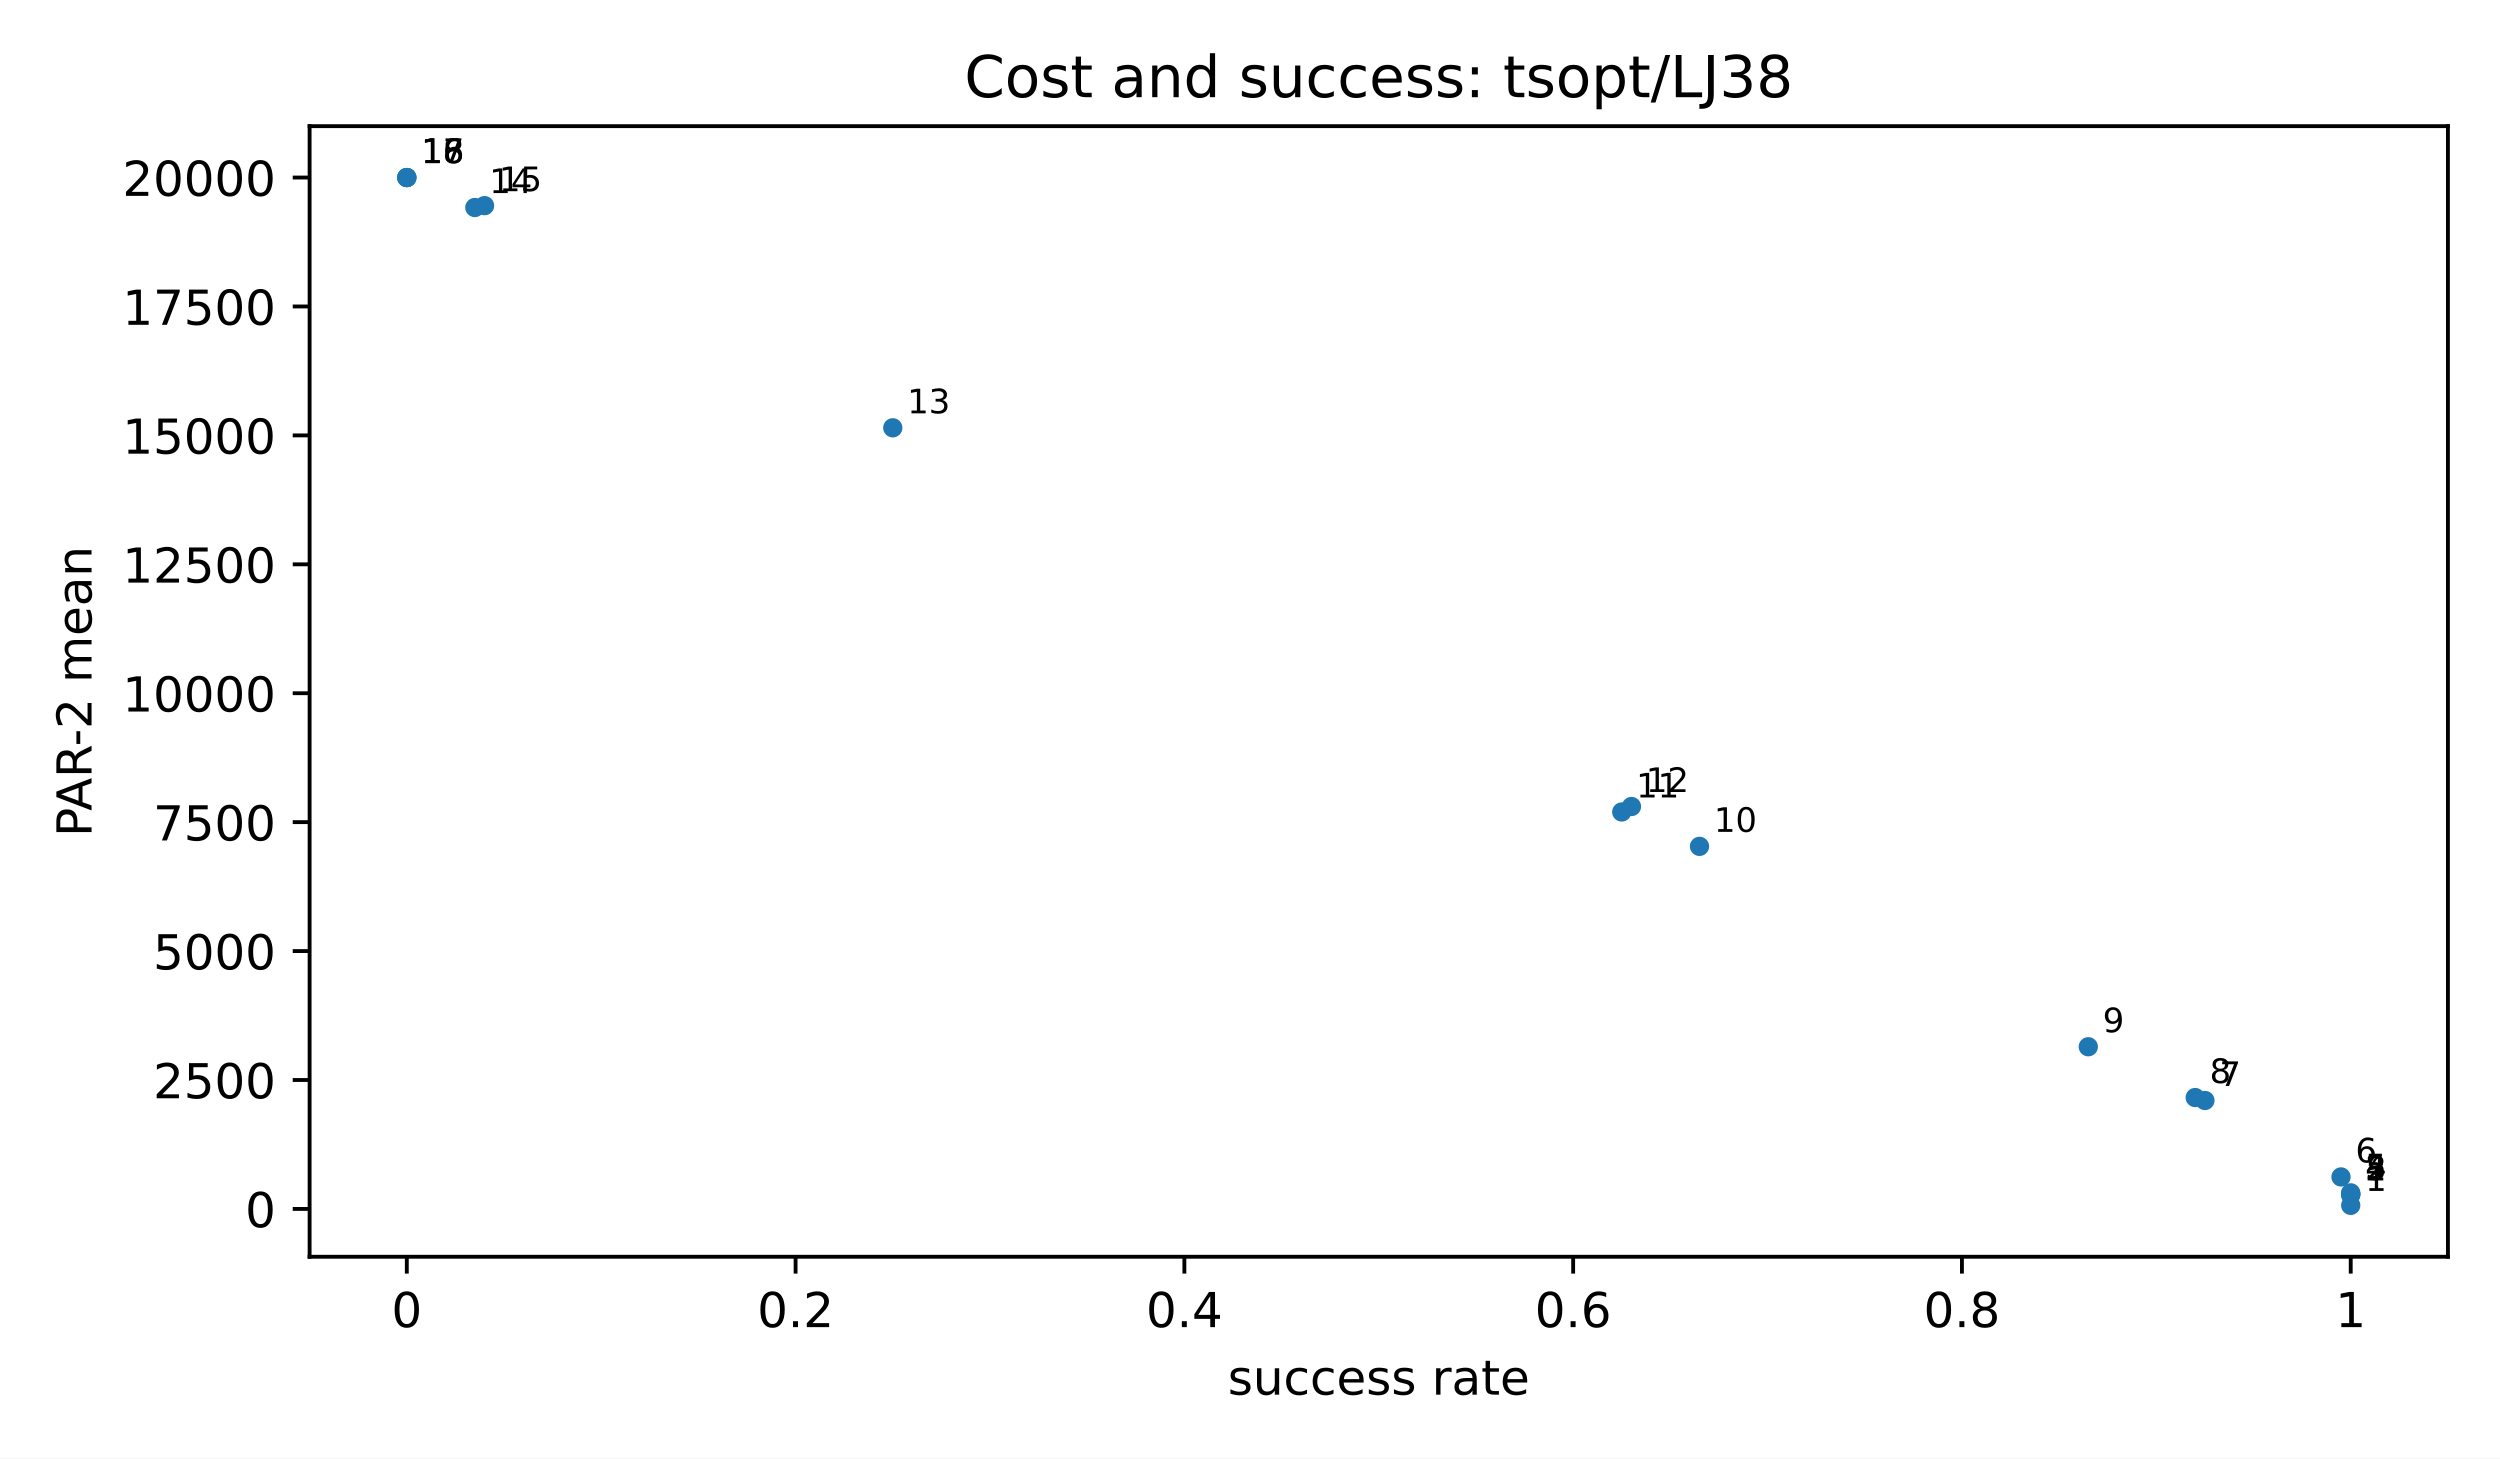
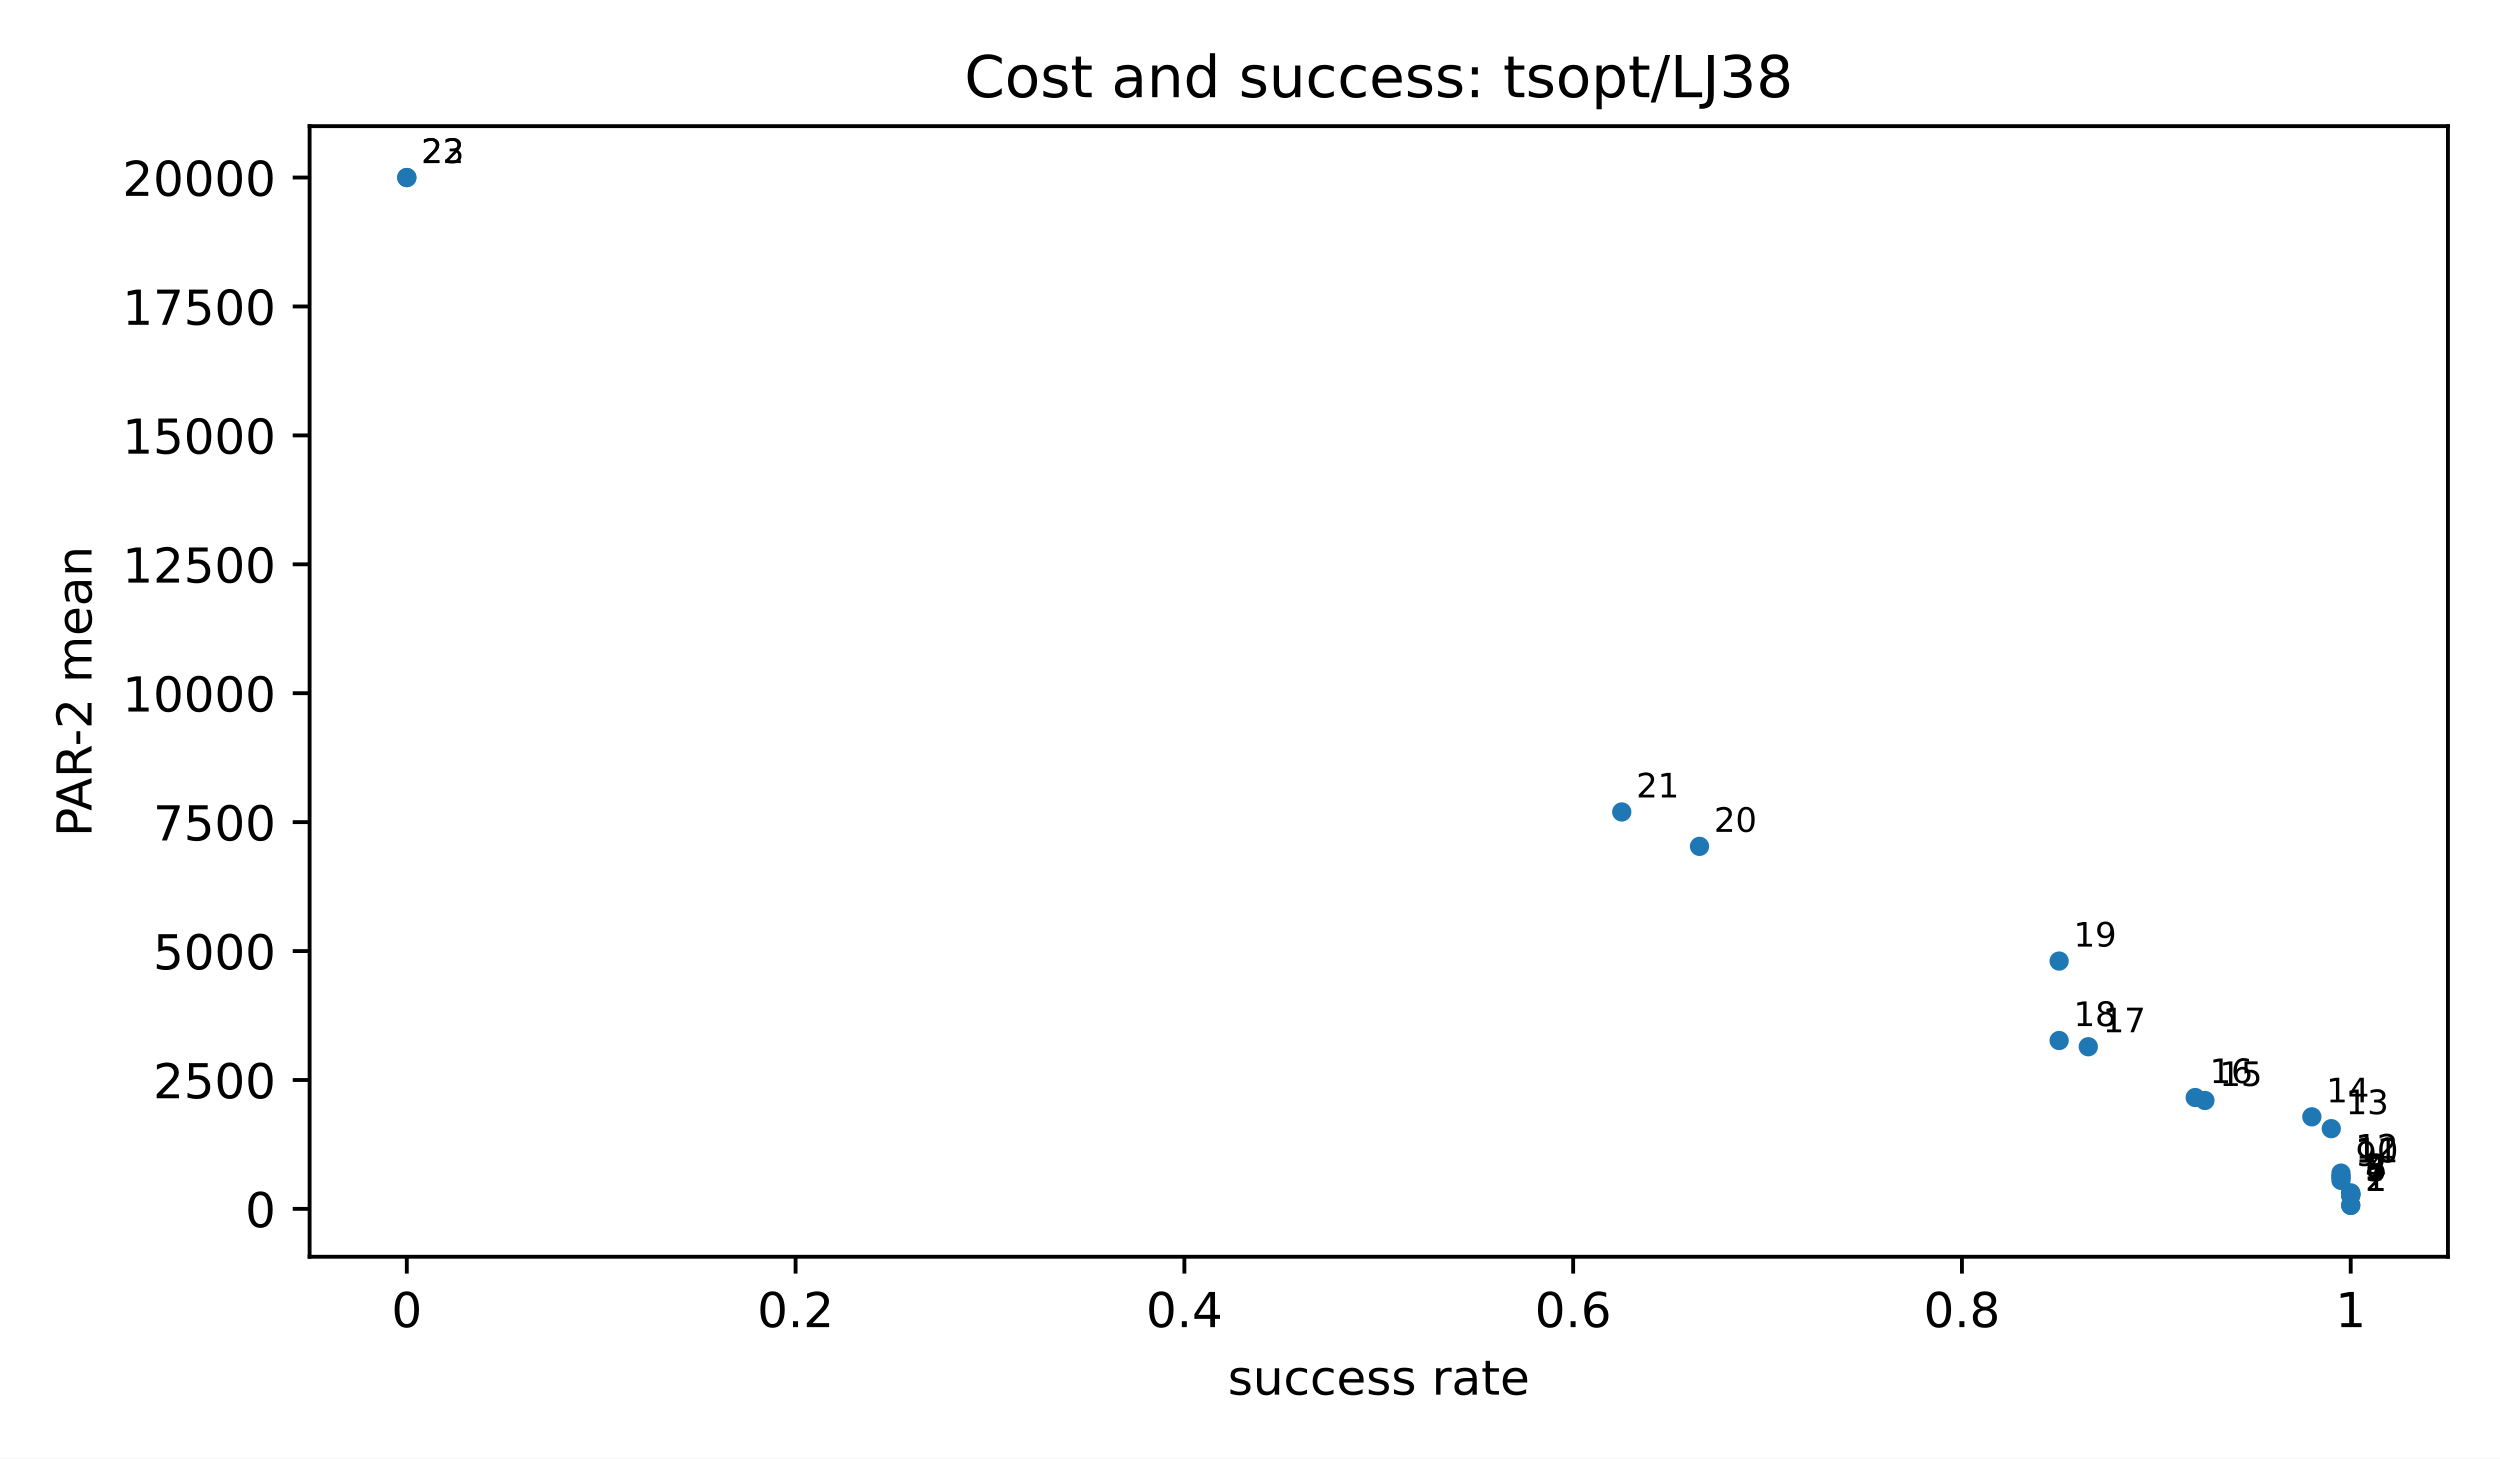
<svg xmlns="http://www.w3.org/2000/svg" xmlns:xlink="http://www.w3.org/1999/xlink" width="518.4pt" height="302.4pt" viewBox="0 0 518.4 302.4" version="1.1">
  <defs>
    <style type="text/css">*{stroke-linejoin: round; stroke-linecap: butt}</style>
  </defs>
  <g id="figure_1">
    <g id="patch_1">
      <path d="M 0 302.4  L 518.4 302.4  L 518.4 0  L 0 0  z " style="fill: #ffffff" />
    </g>
    <g id="axes_1">
      <g id="patch_2">
        <path d="M 64.2 260.6  L 507.6 260.6  L 507.6 26.16  L 64.2 26.16  z " style="fill: #ffffff" />
      </g>
      <g id="PathCollection_1">
        <defs>
          <path id="m2d8934182f" d="M 0 2  C 0.53 2 1.039 1.789 1.414 1.414  C 1.789 1.039 2 0.53 2 0  C 2 -0.53 1.789 -1.039 1.414 -1.414  C 1.039 -1.789 0.53 -2 0 -2  C -0.53 -2 -1.039 -1.789 -1.414 -1.414  C -1.789 -1.039 -2 -0.53 -2 0  C -2 0.53 -1.789 1.039 -1.414 1.414  C -1.039 1.789 -0.53 2 0 2  z " />
        </defs>
        <g clip-path="url(#p3300185fd4)">
          <use xlink:href="#m2d8934182f" x="487.445" y="249.944" style="fill: #1f77b4" />
-           <use xlink:href="#m2d8934182f" x="487.445" y="247.782" style="fill: #1f77b4" />
-           <use xlink:href="#m2d8934182f" x="487.445" y="247.681" style="fill: #1f77b4" />
-           <use xlink:href="#m2d8934182f" x="487.445" y="247.548" style="fill: #1f77b4" />
-           <use xlink:href="#m2d8934182f" x="487.445" y="247.351" style="fill: #1f77b4" />
-           <use xlink:href="#m2d8934182f" x="485.43" y="244.05" style="fill: #1f77b4" />
-           <use xlink:href="#m2d8934182f" x="457.214" y="228.194" style="fill: #1f77b4" />
-           <use xlink:href="#m2d8934182f" x="455.198" y="227.587" style="fill: #1f77b4" />
-           <use xlink:href="#m2d8934182f" x="433.028" y="217.054" style="fill: #1f77b4" />
-           <use xlink:href="#m2d8934182f" x="352.41" y="175.502" style="fill: #1f77b4" />
-           <use xlink:href="#m2d8934182f" x="336.286" y="168.369" style="fill: #1f77b4" />
-           <use xlink:href="#m2d8934182f" x="338.302" y="167.238" style="fill: #1f77b4" />
-           <use xlink:href="#m2d8934182f" x="185.127" y="88.71" style="fill: #1f77b4" />
-           <use xlink:href="#m2d8934182f" x="98.463" y="43.031" style="fill: #1f77b4" />
-           <use xlink:href="#m2d8934182f" x="100.478" y="42.644" style="fill: #1f77b4" />
-           <use xlink:href="#m2d8934182f" x="84.355" y="36.816" style="fill: #1f77b4" />
+           <use xlink:href="#m2d8934182f" x="487.445" y="249.941" style="fill: #1f77b4" />
+           <use xlink:href="#m2d8934182f" x="487.445" y="247.933" style="fill: #1f77b4" />
+           <use xlink:href="#m2d8934182f" x="487.445" y="247.78" style="fill: #1f77b4" />
+           <use xlink:href="#m2d8934182f" x="487.445" y="247.678" style="fill: #1f77b4" />
+           <use xlink:href="#m2d8934182f" x="487.445" y="247.545" style="fill: #1f77b4" />
+           <use xlink:href="#m2d8934182f" x="487.445" y="247.524" style="fill: #1f77b4" />
+           <use xlink:href="#m2d8934182f" x="487.445" y="247.348" style="fill: #1f77b4" />
+           <use xlink:href="#m2d8934182f" x="485.43" y="244.765" style="fill: #1f77b4" />
+           <use xlink:href="#m2d8934182f" x="485.43" y="244.047" style="fill: #1f77b4" />
+           <use xlink:href="#m2d8934182f" x="485.43" y="244.009" style="fill: #1f77b4" />
+           <use xlink:href="#m2d8934182f" x="485.43" y="243.254" style="fill: #1f77b4" />
+           <use xlink:href="#m2d8934182f" x="483.415" y="234.04" style="fill: #1f77b4" />
+           <use xlink:href="#m2d8934182f" x="479.384" y="231.584" style="fill: #1f77b4" />
+           <use xlink:href="#m2d8934182f" x="457.214" y="228.192" style="fill: #1f77b4" />
+           <use xlink:href="#m2d8934182f" x="455.198" y="227.584" style="fill: #1f77b4" />
+           <use xlink:href="#m2d8934182f" x="433.028" y="217.051" style="fill: #1f77b4" />
+           <use xlink:href="#m2d8934182f" x="426.982" y="215.762" style="fill: #1f77b4" />
+           <use xlink:href="#m2d8934182f" x="426.982" y="199.287" style="fill: #1f77b4" />
+           <use xlink:href="#m2d8934182f" x="352.41" y="175.5" style="fill: #1f77b4" />
+           <use xlink:href="#m2d8934182f" x="336.286" y="168.367" style="fill: #1f77b4" />
          <use xlink:href="#m2d8934182f" x="84.355" y="36.816" style="fill: #1f77b4" />
          <use xlink:href="#m2d8934182f" x="84.355" y="36.816" style="fill: #1f77b4" />
        </g>
      </g>
      <g id="matplotlib.axis_1">
        <g id="xtick_1">
          <g id="line2d_1">
            <defs>
              <path id="m8ea4d47d77" d="M 0 0  L 0 3.5  " style="stroke: #000000; stroke-width: 0.8" />
            </defs>
            <g>
              <use xlink:href="#m8ea4d47d77" x="84.355" y="260.6" style="stroke: #000000; stroke-width: 0.8" />
            </g>
          </g>
          <g id="text_1">
            <text style="font-size: 10px; font-family: 'DejaVu Sans', 'Bitstream Vera Sans', 'Computer Modern Sans Serif', 'Lucida Grande', 'Verdana', 'Geneva', 'Lucid', 'Arial', 'Helvetica', 'Avant Garde', sans-serif; text-anchor: middle" x="84.355" y="275.198" transform="rotate(-0 84.35455 275.1977)">0</text>
          </g>
        </g>
        <g id="xtick_2">
          <g id="line2d_2">
            <g>
              <use xlink:href="#m8ea4d47d77" x="164.973" y="260.6" style="stroke: #000000; stroke-width: 0.8" />
            </g>
          </g>
          <g id="text_2">
            <text style="font-size: 10px; font-family: 'DejaVu Sans', 'Bitstream Vera Sans', 'Computer Modern Sans Serif', 'Lucida Grande', 'Verdana', 'Geneva', 'Lucid', 'Arial', 'Helvetica', 'Avant Garde', sans-serif; text-anchor: middle" x="164.973" y="275.198" transform="rotate(-0 164.9727 275.1977)">0.2</text>
          </g>
        </g>
        <g id="xtick_3">
          <g id="line2d_3">
            <g>
              <use xlink:href="#m8ea4d47d77" x="245.591" y="260.6" style="stroke: #000000; stroke-width: 0.8" />
            </g>
          </g>
          <g id="text_3">
            <text style="font-size: 10px; font-family: 'DejaVu Sans', 'Bitstream Vera Sans', 'Computer Modern Sans Serif', 'Lucida Grande', 'Verdana', 'Geneva', 'Lucid', 'Arial', 'Helvetica', 'Avant Garde', sans-serif; text-anchor: middle" x="245.591" y="275.198" transform="rotate(-0 245.5909 275.1977)">0.4</text>
          </g>
        </g>
        <g id="xtick_4">
          <g id="line2d_4">
            <g>
              <use xlink:href="#m8ea4d47d77" x="326.209" y="260.6" style="stroke: #000000; stroke-width: 0.8" />
            </g>
          </g>
          <g id="text_4">
            <text style="font-size: 10px; font-family: 'DejaVu Sans', 'Bitstream Vera Sans', 'Computer Modern Sans Serif', 'Lucida Grande', 'Verdana', 'Geneva', 'Lucid', 'Arial', 'Helvetica', 'Avant Garde', sans-serif; text-anchor: middle" x="326.209" y="275.198" transform="rotate(-0 326.2091 275.1977)">0.6</text>
          </g>
        </g>
        <g id="xtick_5">
          <g id="line2d_5">
            <g>
              <use xlink:href="#m8ea4d47d77" x="406.827" y="260.6" style="stroke: #000000; stroke-width: 0.8" />
            </g>
          </g>
          <g id="text_5">
            <text style="font-size: 10px; font-family: 'DejaVu Sans', 'Bitstream Vera Sans', 'Computer Modern Sans Serif', 'Lucida Grande', 'Verdana', 'Geneva', 'Lucid', 'Arial', 'Helvetica', 'Avant Garde', sans-serif; text-anchor: middle" x="406.827" y="275.198" transform="rotate(-0 406.8273 275.1977)">0.8</text>
          </g>
        </g>
        <g id="xtick_6">
          <g id="line2d_6">
            <g>
              <use xlink:href="#m8ea4d47d77" x="487.445" y="260.6" style="stroke: #000000; stroke-width: 0.8" />
            </g>
          </g>
          <g id="text_6">
            <text style="font-size: 10px; font-family: 'DejaVu Sans', 'Bitstream Vera Sans', 'Computer Modern Sans Serif', 'Lucida Grande', 'Verdana', 'Geneva', 'Lucid', 'Arial', 'Helvetica', 'Avant Garde', sans-serif; text-anchor: middle" x="487.445" y="275.198" transform="rotate(-0 487.4455 275.1977)">1</text>
          </g>
        </g>
        <g id="text_7">
          <text style="font-size: 10px; font-family: 'DejaVu Sans', 'Bitstream Vera Sans', 'Computer Modern Sans Serif', 'Lucida Grande', 'Verdana', 'Geneva', 'Lucid', 'Arial', 'Helvetica', 'Avant Garde', sans-serif; text-anchor: middle" x="285.9" y="289.198" transform="rotate(-0 285.9 289.1977)">success rate</text>
        </g>
      </g>
      <g id="matplotlib.axis_2">
        <g id="ytick_1">
          <g id="line2d_7">
            <defs>
              <path id="md659df78fa" d="M 0 0  L -3.5 0  " style="stroke: #000000; stroke-width: 0.8" />
            </defs>
            <g>
-               <use xlink:href="#md659df78fa" x="64.2" y="250.679" style="stroke: #000000; stroke-width: 0.8" />
+               <use xlink:href="#md659df78fa" x="64.2" y="250.676" style="stroke: #000000; stroke-width: 0.8" />
            </g>
          </g>
          <g id="text_8">
-             <text style="font-size: 10px; font-family: 'DejaVu Sans', 'Bitstream Vera Sans', 'Computer Modern Sans Serif', 'Lucida Grande', 'Verdana', 'Geneva', 'Lucid', 'Arial', 'Helvetica', 'Avant Garde', sans-serif; text-anchor: end" x="57.2" y="254.478" transform="rotate(-0 57.2 254.4775)">0</text>
+             <text style="font-size: 10px; font-family: 'DejaVu Sans', 'Bitstream Vera Sans', 'Computer Modern Sans Serif', 'Lucida Grande', 'Verdana', 'Geneva', 'Lucid', 'Arial', 'Helvetica', 'Avant Garde', sans-serif; text-anchor: end" x="57.2" y="254.475" transform="rotate(-0 57.2 254.4746)">0</text>
          </g>
        </g>
        <g id="ytick_2">
          <g id="line2d_8">
            <g>
-               <use xlink:href="#md659df78fa" x="64.2" y="223.946" style="stroke: #000000; stroke-width: 0.8" />
+               <use xlink:href="#md659df78fa" x="64.2" y="223.943" style="stroke: #000000; stroke-width: 0.8" />
            </g>
          </g>
          <g id="text_9">
-             <text style="font-size: 10px; font-family: 'DejaVu Sans', 'Bitstream Vera Sans', 'Computer Modern Sans Serif', 'Lucida Grande', 'Verdana', 'Geneva', 'Lucid', 'Arial', 'Helvetica', 'Avant Garde', sans-serif; text-anchor: end" x="57.2" y="227.745" transform="rotate(-0 57.2 227.7447)">2500</text>
+             <text style="font-size: 10px; font-family: 'DejaVu Sans', 'Bitstream Vera Sans', 'Computer Modern Sans Serif', 'Lucida Grande', 'Verdana', 'Geneva', 'Lucid', 'Arial', 'Helvetica', 'Avant Garde', sans-serif; text-anchor: end" x="57.2" y="227.742" transform="rotate(-0 57.2 227.7422)">2500</text>
          </g>
        </g>
        <g id="ytick_3">
          <g id="line2d_9">
            <g>
-               <use xlink:href="#md659df78fa" x="64.2" y="197.213" style="stroke: #000000; stroke-width: 0.8" />
+               <use xlink:href="#md659df78fa" x="64.2" y="197.211" style="stroke: #000000; stroke-width: 0.8" />
            </g>
          </g>
          <g id="text_10">
-             <text style="font-size: 10px; font-family: 'DejaVu Sans', 'Bitstream Vera Sans', 'Computer Modern Sans Serif', 'Lucida Grande', 'Verdana', 'Geneva', 'Lucid', 'Arial', 'Helvetica', 'Avant Garde', sans-serif; text-anchor: end" x="57.2" y="201.012" transform="rotate(-0 57.2 201.0119)">5000</text>
+             <text style="font-size: 10px; font-family: 'DejaVu Sans', 'Bitstream Vera Sans', 'Computer Modern Sans Serif', 'Lucida Grande', 'Verdana', 'Geneva', 'Lucid', 'Arial', 'Helvetica', 'Avant Garde', sans-serif; text-anchor: end" x="57.2" y="201.01" transform="rotate(-0 57.2 201.0098)">5000</text>
          </g>
        </g>
        <g id="ytick_4">
          <g id="line2d_10">
            <g>
-               <use xlink:href="#md659df78fa" x="64.2" y="170.48" style="stroke: #000000; stroke-width: 0.8" />
+               <use xlink:href="#md659df78fa" x="64.2" y="170.479" style="stroke: #000000; stroke-width: 0.8" />
            </g>
          </g>
          <g id="text_11">
-             <text style="font-size: 10px; font-family: 'DejaVu Sans', 'Bitstream Vera Sans', 'Computer Modern Sans Serif', 'Lucida Grande', 'Verdana', 'Geneva', 'Lucid', 'Arial', 'Helvetica', 'Avant Garde', sans-serif; text-anchor: end" x="57.2" y="174.279" transform="rotate(-0 57.2 174.2791)">7500</text>
+             <text style="font-size: 10px; font-family: 'DejaVu Sans', 'Bitstream Vera Sans', 'Computer Modern Sans Serif', 'Lucida Grande', 'Verdana', 'Geneva', 'Lucid', 'Arial', 'Helvetica', 'Avant Garde', sans-serif; text-anchor: end" x="57.2" y="174.277" transform="rotate(-0 57.2 174.2773)">7500</text>
          </g>
        </g>
        <g id="ytick_5">
          <g id="line2d_11">
            <g>
-               <use xlink:href="#md659df78fa" x="64.2" y="143.748" style="stroke: #000000; stroke-width: 0.8" />
+               <use xlink:href="#md659df78fa" x="64.2" y="143.746" style="stroke: #000000; stroke-width: 0.8" />
            </g>
          </g>
          <g id="text_12">
-             <text style="font-size: 10px; font-family: 'DejaVu Sans', 'Bitstream Vera Sans', 'Computer Modern Sans Serif', 'Lucida Grande', 'Verdana', 'Geneva', 'Lucid', 'Arial', 'Helvetica', 'Avant Garde', sans-serif; text-anchor: end" x="57.2" y="147.546" transform="rotate(-0 57.2 147.5464)">10000</text>
+             <text style="font-size: 10px; font-family: 'DejaVu Sans', 'Bitstream Vera Sans', 'Computer Modern Sans Serif', 'Lucida Grande', 'Verdana', 'Geneva', 'Lucid', 'Arial', 'Helvetica', 'Avant Garde', sans-serif; text-anchor: end" x="57.2" y="147.545" transform="rotate(-0 57.2 147.5449)">10000</text>
          </g>
        </g>
        <g id="ytick_6">
          <g id="line2d_12">
            <g>
-               <use xlink:href="#md659df78fa" x="64.2" y="117.015" style="stroke: #000000; stroke-width: 0.8" />
+               <use xlink:href="#md659df78fa" x="64.2" y="117.014" style="stroke: #000000; stroke-width: 0.8" />
            </g>
          </g>
          <g id="text_13">
-             <text style="font-size: 10px; font-family: 'DejaVu Sans', 'Bitstream Vera Sans', 'Computer Modern Sans Serif', 'Lucida Grande', 'Verdana', 'Geneva', 'Lucid', 'Arial', 'Helvetica', 'Avant Garde', sans-serif; text-anchor: end" x="57.2" y="120.814" transform="rotate(-0 57.2 120.8136)">12500</text>
+             <text style="font-size: 10px; font-family: 'DejaVu Sans', 'Bitstream Vera Sans', 'Computer Modern Sans Serif', 'Lucida Grande', 'Verdana', 'Geneva', 'Lucid', 'Arial', 'Helvetica', 'Avant Garde', sans-serif; text-anchor: end" x="57.2" y="120.812" transform="rotate(-0 57.2 120.8125)">12500</text>
          </g>
        </g>
        <g id="ytick_7">
          <g id="line2d_13">
            <g>
-               <use xlink:href="#md659df78fa" x="64.2" y="90.282" style="stroke: #000000; stroke-width: 0.8" />
+               <use xlink:href="#md659df78fa" x="64.2" y="90.281" style="stroke: #000000; stroke-width: 0.8" />
            </g>
          </g>
          <g id="text_14">
-             <text style="font-size: 10px; font-family: 'DejaVu Sans', 'Bitstream Vera Sans', 'Computer Modern Sans Serif', 'Lucida Grande', 'Verdana', 'Geneva', 'Lucid', 'Arial', 'Helvetica', 'Avant Garde', sans-serif; text-anchor: end" x="57.2" y="94.081" transform="rotate(-0 57.2 94.08077)">15000</text>
+             <text style="font-size: 10px; font-family: 'DejaVu Sans', 'Bitstream Vera Sans', 'Computer Modern Sans Serif', 'Lucida Grande', 'Verdana', 'Geneva', 'Lucid', 'Arial', 'Helvetica', 'Avant Garde', sans-serif; text-anchor: end" x="57.2" y="94.08" transform="rotate(-0 57.2 94.08005)">15000</text>
          </g>
        </g>
        <g id="ytick_8">
          <g id="line2d_14">
            <g>
              <use xlink:href="#md659df78fa" x="64.2" y="63.549" style="stroke: #000000; stroke-width: 0.8" />
            </g>
          </g>
          <g id="text_15">
-             <text style="font-size: 10px; font-family: 'DejaVu Sans', 'Bitstream Vera Sans', 'Computer Modern Sans Serif', 'Lucida Grande', 'Verdana', 'Geneva', 'Lucid', 'Arial', 'Helvetica', 'Avant Garde', sans-serif; text-anchor: end" x="57.2" y="67.348" transform="rotate(-0 57.2 67.34798)">17500</text>
+             <text style="font-size: 10px; font-family: 'DejaVu Sans', 'Bitstream Vera Sans', 'Computer Modern Sans Serif', 'Lucida Grande', 'Verdana', 'Geneva', 'Lucid', 'Arial', 'Helvetica', 'Avant Garde', sans-serif; text-anchor: end" x="57.2" y="67.348" transform="rotate(-0 57.2 67.34762)">17500</text>
          </g>
        </g>
        <g id="ytick_9">
          <g id="line2d_15">
            <g>
              <use xlink:href="#md659df78fa" x="64.2" y="36.816" style="stroke: #000000; stroke-width: 0.8" />
            </g>
          </g>
          <g id="text_16">
            <text style="font-size: 10px; font-family: 'DejaVu Sans', 'Bitstream Vera Sans', 'Computer Modern Sans Serif', 'Lucida Grande', 'Verdana', 'Geneva', 'Lucid', 'Arial', 'Helvetica', 'Avant Garde', sans-serif; text-anchor: end" x="57.2" y="40.615" transform="rotate(-0 57.2 40.61519)">20000</text>
          </g>
        </g>
        <g id="text_17">
          <text style="font-size: 10px; font-family: 'DejaVu Sans', 'Bitstream Vera Sans', 'Computer Modern Sans Serif', 'Lucida Grande', 'Verdana', 'Geneva', 'Lucid', 'Arial', 'Helvetica', 'Avant Garde', sans-serif; text-anchor: middle" x="18.985" y="143.38" transform="rotate(-90 18.98516 143.38)">PAR-2 mean</text>
        </g>
      </g>
      <g id="patch_3">
        <path d="M 64.2 260.6  L 64.2 26.16  " style="fill: none; stroke: #000000; stroke-width: 0.8; stroke-linejoin: miter; stroke-linecap: square" />
      </g>
      <g id="patch_4">
        <path d="M 507.6 260.6  L 507.6 26.16  " style="fill: none; stroke: #000000; stroke-width: 0.8; stroke-linejoin: miter; stroke-linecap: square" />
      </g>
      <g id="patch_5">
        <path d="M 64.2 260.6  L 507.6 260.6  " style="fill: none; stroke: #000000; stroke-width: 0.8; stroke-linejoin: miter; stroke-linecap: square" />
      </g>
      <g id="patch_6">
        <path d="M 64.2 26.16  L 507.6 26.16  " style="fill: none; stroke: #000000; stroke-width: 0.8; stroke-linejoin: miter; stroke-linecap: square" />
      </g>
      <g id="text_18">
        <text style="font-size: 7px; font-family: 'DejaVu Sans', 'Bitstream Vera Sans', 'Computer Modern Sans Serif', 'Lucida Grande', 'Verdana', 'Geneva', 'Lucid', 'Arial', 'Helvetica', 'Avant Garde', sans-serif; text-anchor: start" x="490.445" y="246.944" transform="rotate(-0 490.4455 246.9436)">1</text>
      </g>
      <g id="text_19">
-         <text style="font-size: 7px; font-family: 'DejaVu Sans', 'Bitstream Vera Sans', 'Computer Modern Sans Serif', 'Lucida Grande', 'Verdana', 'Geneva', 'Lucid', 'Arial', 'Helvetica', 'Avant Garde', sans-serif; text-anchor: start" x="490.445" y="244.782" transform="rotate(-0 490.4455 244.7825)">2</text>
+         <text style="font-size: 7px; font-family: 'DejaVu Sans', 'Bitstream Vera Sans', 'Computer Modern Sans Serif', 'Lucida Grande', 'Verdana', 'Geneva', 'Lucid', 'Arial', 'Helvetica', 'Avant Garde', sans-serif; text-anchor: start" x="490.445" y="246.941" transform="rotate(-0 490.4455 246.9407)">2</text>
      </g>
      <g id="text_20">
-         <text style="font-size: 7px; font-family: 'DejaVu Sans', 'Bitstream Vera Sans', 'Computer Modern Sans Serif', 'Lucida Grande', 'Verdana', 'Geneva', 'Lucid', 'Arial', 'Helvetica', 'Avant Garde', sans-serif; text-anchor: start" x="490.445" y="244.681" transform="rotate(-0 490.4455 244.6811)">3</text>
+         <text style="font-size: 7px; font-family: 'DejaVu Sans', 'Bitstream Vera Sans', 'Computer Modern Sans Serif', 'Lucida Grande', 'Verdana', 'Geneva', 'Lucid', 'Arial', 'Helvetica', 'Avant Garde', sans-serif; text-anchor: start" x="490.445" y="244.933" transform="rotate(-0 490.4455 244.933)">3</text>
      </g>
      <g id="text_21">
-         <text style="font-size: 7px; font-family: 'DejaVu Sans', 'Bitstream Vera Sans', 'Computer Modern Sans Serif', 'Lucida Grande', 'Verdana', 'Geneva', 'Lucid', 'Arial', 'Helvetica', 'Avant Garde', sans-serif; text-anchor: start" x="490.445" y="244.548" transform="rotate(-0 490.4455 244.548)">4</text>
+         <text style="font-size: 7px; font-family: 'DejaVu Sans', 'Bitstream Vera Sans', 'Computer Modern Sans Serif', 'Lucida Grande', 'Verdana', 'Geneva', 'Lucid', 'Arial', 'Helvetica', 'Avant Garde', sans-serif; text-anchor: start" x="490.445" y="244.78" transform="rotate(-0 490.4455 244.7796)">4</text>
      </g>
      <g id="text_22">
-         <text style="font-size: 7px; font-family: 'DejaVu Sans', 'Bitstream Vera Sans', 'Computer Modern Sans Serif', 'Lucida Grande', 'Verdana', 'Geneva', 'Lucid', 'Arial', 'Helvetica', 'Avant Garde', sans-serif; text-anchor: start" x="490.445" y="244.351" transform="rotate(-0 490.4455 244.3511)">5</text>
+         <text style="font-size: 7px; font-family: 'DejaVu Sans', 'Bitstream Vera Sans', 'Computer Modern Sans Serif', 'Lucida Grande', 'Verdana', 'Geneva', 'Lucid', 'Arial', 'Helvetica', 'Avant Garde', sans-serif; text-anchor: start" x="490.445" y="244.678" transform="rotate(-0 490.4455 244.6782)">5</text>
      </g>
      <g id="text_23">
-         <text style="font-size: 7px; font-family: 'DejaVu Sans', 'Bitstream Vera Sans', 'Computer Modern Sans Serif', 'Lucida Grande', 'Verdana', 'Geneva', 'Lucid', 'Arial', 'Helvetica', 'Avant Garde', sans-serif; text-anchor: start" x="488.43" y="241.05" transform="rotate(-0 488.43 241.0501)">6</text>
+         <text style="font-size: 7px; font-family: 'DejaVu Sans', 'Bitstream Vera Sans', 'Computer Modern Sans Serif', 'Lucida Grande', 'Verdana', 'Geneva', 'Lucid', 'Arial', 'Helvetica', 'Avant Garde', sans-serif; text-anchor: start" x="490.445" y="244.545" transform="rotate(-0 490.4455 244.5451)">6</text>
      </g>
      <g id="text_24">
-         <text style="font-size: 7px; font-family: 'DejaVu Sans', 'Bitstream Vera Sans', 'Computer Modern Sans Serif', 'Lucida Grande', 'Verdana', 'Geneva', 'Lucid', 'Arial', 'Helvetica', 'Avant Garde', sans-serif; text-anchor: start" x="460.214" y="225.194" transform="rotate(-0 460.2136 225.1941)">7</text>
+         <text style="font-size: 7px; font-family: 'DejaVu Sans', 'Bitstream Vera Sans', 'Computer Modern Sans Serif', 'Lucida Grande', 'Verdana', 'Geneva', 'Lucid', 'Arial', 'Helvetica', 'Avant Garde', sans-serif; text-anchor: start" x="490.445" y="244.524" transform="rotate(-0 490.4455 244.5243)">7</text>
      </g>
      <g id="text_25">
-         <text style="font-size: 7px; font-family: 'DejaVu Sans', 'Bitstream Vera Sans', 'Computer Modern Sans Serif', 'Lucida Grande', 'Verdana', 'Geneva', 'Lucid', 'Arial', 'Helvetica', 'Avant Garde', sans-serif; text-anchor: start" x="458.198" y="224.587" transform="rotate(-0 458.1982 224.5866)">8</text>
+         <text style="font-size: 7px; font-family: 'DejaVu Sans', 'Bitstream Vera Sans', 'Computer Modern Sans Serif', 'Lucida Grande', 'Verdana', 'Geneva', 'Lucid', 'Arial', 'Helvetica', 'Avant Garde', sans-serif; text-anchor: start" x="490.445" y="244.348" transform="rotate(-0 490.4455 244.3482)">8</text>
      </g>
      <g id="text_26">
-         <text style="font-size: 7px; font-family: 'DejaVu Sans', 'Bitstream Vera Sans', 'Computer Modern Sans Serif', 'Lucida Grande', 'Verdana', 'Geneva', 'Lucid', 'Arial', 'Helvetica', 'Avant Garde', sans-serif; text-anchor: start" x="436.028" y="214.054" transform="rotate(-0 436.0282 214.0536)">9</text>
+         <text style="font-size: 7px; font-family: 'DejaVu Sans', 'Bitstream Vera Sans', 'Computer Modern Sans Serif', 'Lucida Grande', 'Verdana', 'Geneva', 'Lucid', 'Arial', 'Helvetica', 'Avant Garde', sans-serif; text-anchor: start" x="488.43" y="241.765" transform="rotate(-0 488.43 241.7649)">9</text>
      </g>
      <g id="text_27">
-         <text style="font-size: 7px; font-family: 'DejaVu Sans', 'Bitstream Vera Sans', 'Computer Modern Sans Serif', 'Lucida Grande', 'Verdana', 'Geneva', 'Lucid', 'Arial', 'Helvetica', 'Avant Garde', sans-serif; text-anchor: start" x="355.41" y="172.502" transform="rotate(-0 355.41 172.5022)">10</text>
+         <text style="font-size: 7px; font-family: 'DejaVu Sans', 'Bitstream Vera Sans', 'Computer Modern Sans Serif', 'Lucida Grande', 'Verdana', 'Geneva', 'Lucid', 'Arial', 'Helvetica', 'Avant Garde', sans-serif; text-anchor: start" x="488.43" y="241.047" transform="rotate(-0 488.43 241.0473)">10</text>
      </g>
      <g id="text_28">
-         <text style="font-size: 7px; font-family: 'DejaVu Sans', 'Bitstream Vera Sans', 'Computer Modern Sans Serif', 'Lucida Grande', 'Verdana', 'Geneva', 'Lucid', 'Arial', 'Helvetica', 'Avant Garde', sans-serif; text-anchor: start" x="339.286" y="165.369" transform="rotate(-0 339.2864 165.3693)">11</text>
+         <text style="font-size: 7px; font-family: 'DejaVu Sans', 'Bitstream Vera Sans', 'Computer Modern Sans Serif', 'Lucida Grande', 'Verdana', 'Geneva', 'Lucid', 'Arial', 'Helvetica', 'Avant Garde', sans-serif; text-anchor: start" x="488.43" y="241.009" transform="rotate(-0 488.43 241.0093)">11</text>
      </g>
      <g id="text_29">
-         <text style="font-size: 7px; font-family: 'DejaVu Sans', 'Bitstream Vera Sans', 'Computer Modern Sans Serif', 'Lucida Grande', 'Verdana', 'Geneva', 'Lucid', 'Arial', 'Helvetica', 'Avant Garde', sans-serif; text-anchor: start" x="341.302" y="164.238" transform="rotate(-0 341.3018 164.2383)">12</text>
+         <text style="font-size: 7px; font-family: 'DejaVu Sans', 'Bitstream Vera Sans', 'Computer Modern Sans Serif', 'Lucida Grande', 'Verdana', 'Geneva', 'Lucid', 'Arial', 'Helvetica', 'Avant Garde', sans-serif; text-anchor: start" x="488.43" y="240.254" transform="rotate(-0 488.43 240.2538)">12</text>
      </g>
      <g id="text_30">
-         <text style="font-size: 7px; font-family: 'DejaVu Sans', 'Bitstream Vera Sans', 'Computer Modern Sans Serif', 'Lucida Grande', 'Verdana', 'Geneva', 'Lucid', 'Arial', 'Helvetica', 'Avant Garde', sans-serif; text-anchor: start" x="188.127" y="85.71" transform="rotate(-0 188.1273 85.71011)">13</text>
+         <text style="font-size: 7px; font-family: 'DejaVu Sans', 'Bitstream Vera Sans', 'Computer Modern Sans Serif', 'Lucida Grande', 'Verdana', 'Geneva', 'Lucid', 'Arial', 'Helvetica', 'Avant Garde', sans-serif; text-anchor: start" x="486.415" y="231.04" transform="rotate(-0 486.4145 231.0397)">13</text>
      </g>
      <g id="text_31">
-         <text style="font-size: 7px; font-family: 'DejaVu Sans', 'Bitstream Vera Sans', 'Computer Modern Sans Serif', 'Lucida Grande', 'Verdana', 'Geneva', 'Lucid', 'Arial', 'Helvetica', 'Avant Garde', sans-serif; text-anchor: start" x="101.463" y="40.031" transform="rotate(-0 101.4627 40.03099)">14</text>
+         <text style="font-size: 7px; font-family: 'DejaVu Sans', 'Bitstream Vera Sans', 'Computer Modern Sans Serif', 'Lucida Grande', 'Verdana', 'Geneva', 'Lucid', 'Arial', 'Helvetica', 'Avant Garde', sans-serif; text-anchor: start" x="482.384" y="228.584" transform="rotate(-0 482.3836 228.584)">14</text>
      </g>
      <g id="text_32">
-         <text style="font-size: 7px; font-family: 'DejaVu Sans', 'Bitstream Vera Sans', 'Computer Modern Sans Serif', 'Lucida Grande', 'Verdana', 'Geneva', 'Lucid', 'Arial', 'Helvetica', 'Avant Garde', sans-serif; text-anchor: start" x="103.478" y="39.644" transform="rotate(-0 103.4782 39.64433)">15</text>
+         <text style="font-size: 7px; font-family: 'DejaVu Sans', 'Bitstream Vera Sans', 'Computer Modern Sans Serif', 'Lucida Grande', 'Verdana', 'Geneva', 'Lucid', 'Arial', 'Helvetica', 'Avant Garde', sans-serif; text-anchor: start" x="460.214" y="225.192" transform="rotate(-0 460.2136 225.1915)">15</text>
      </g>
      <g id="text_33">
-         <text style="font-size: 7px; font-family: 'DejaVu Sans', 'Bitstream Vera Sans', 'Computer Modern Sans Serif', 'Lucida Grande', 'Verdana', 'Geneva', 'Lucid', 'Arial', 'Helvetica', 'Avant Garde', sans-serif; text-anchor: start" x="87.355" y="33.816" transform="rotate(-0 87.35455 33.81636)">16</text>
+         <text style="font-size: 7px; font-family: 'DejaVu Sans', 'Bitstream Vera Sans', 'Computer Modern Sans Serif', 'Lucida Grande', 'Verdana', 'Geneva', 'Lucid', 'Arial', 'Helvetica', 'Avant Garde', sans-serif; text-anchor: start" x="458.198" y="224.584" transform="rotate(-0 458.1982 224.584)">16</text>
      </g>
      <g id="text_34">
-         <text style="font-size: 7px; font-family: 'DejaVu Sans', 'Bitstream Vera Sans', 'Computer Modern Sans Serif', 'Lucida Grande', 'Verdana', 'Geneva', 'Lucid', 'Arial', 'Helvetica', 'Avant Garde', sans-serif; text-anchor: start" x="87.355" y="33.816" transform="rotate(-0 87.35455 33.81636)">17</text>
+         <text style="font-size: 7px; font-family: 'DejaVu Sans', 'Bitstream Vera Sans', 'Computer Modern Sans Serif', 'Lucida Grande', 'Verdana', 'Geneva', 'Lucid', 'Arial', 'Helvetica', 'Avant Garde', sans-serif; text-anchor: start" x="436.028" y="214.051" transform="rotate(-0 436.0282 214.0511)">17</text>
      </g>
      <g id="text_35">
-         <text style="font-size: 7px; font-family: 'DejaVu Sans', 'Bitstream Vera Sans', 'Computer Modern Sans Serif', 'Lucida Grande', 'Verdana', 'Geneva', 'Lucid', 'Arial', 'Helvetica', 'Avant Garde', sans-serif; text-anchor: start" x="87.355" y="33.816" transform="rotate(-0 87.35455 33.81636)">18</text>
+         <text style="font-size: 7px; font-family: 'DejaVu Sans', 'Bitstream Vera Sans', 'Computer Modern Sans Serif', 'Lucida Grande', 'Verdana', 'Geneva', 'Lucid', 'Arial', 'Helvetica', 'Avant Garde', sans-serif; text-anchor: start" x="429.982" y="212.762" transform="rotate(-0 429.9818 212.7618)">18</text>
      </g>
      <g id="text_36">
+         <text style="font-size: 7px; font-family: 'DejaVu Sans', 'Bitstream Vera Sans', 'Computer Modern Sans Serif', 'Lucida Grande', 'Verdana', 'Geneva', 'Lucid', 'Arial', 'Helvetica', 'Avant Garde', sans-serif; text-anchor: start" x="429.982" y="196.287" transform="rotate(-0 429.9818 196.2874)">19</text>
+       </g>
+       <g id="text_37">
+         <text style="font-size: 7px; font-family: 'DejaVu Sans', 'Bitstream Vera Sans', 'Computer Modern Sans Serif', 'Lucida Grande', 'Verdana', 'Geneva', 'Lucid', 'Arial', 'Helvetica', 'Avant Garde', sans-serif; text-anchor: start" x="355.41" y="172.5" transform="rotate(-0 355.41 172.5003)">20</text>
+       </g>
+       <g id="text_38">
+         <text style="font-size: 7px; font-family: 'DejaVu Sans', 'Bitstream Vera Sans', 'Computer Modern Sans Serif', 'Lucida Grande', 'Verdana', 'Geneva', 'Lucid', 'Arial', 'Helvetica', 'Avant Garde', sans-serif; text-anchor: start" x="339.286" y="165.367" transform="rotate(-0 339.2864 165.3675)">21</text>
+       </g>
+       <g id="text_39">
+         <text style="font-size: 7px; font-family: 'DejaVu Sans', 'Bitstream Vera Sans', 'Computer Modern Sans Serif', 'Lucida Grande', 'Verdana', 'Geneva', 'Lucid', 'Arial', 'Helvetica', 'Avant Garde', sans-serif; text-anchor: start" x="87.355" y="33.816" transform="rotate(-0 87.35455 33.81636)">22</text>
+       </g>
+       <g id="text_40">
+         <text style="font-size: 7px; font-family: 'DejaVu Sans', 'Bitstream Vera Sans', 'Computer Modern Sans Serif', 'Lucida Grande', 'Verdana', 'Geneva', 'Lucid', 'Arial', 'Helvetica', 'Avant Garde', sans-serif; text-anchor: start" x="87.355" y="33.816" transform="rotate(-0 87.35455 33.81636)">23</text>
+       </g>
+       <g id="text_41">
        <text style="font-size: 12px; font-family: 'DejaVu Sans', 'Bitstream Vera Sans', 'Computer Modern Sans Serif', 'Lucida Grande', 'Verdana', 'Geneva', 'Lucid', 'Arial', 'Helvetica', 'Avant Garde', sans-serif; text-anchor: middle" x="285.9" y="20.16" transform="rotate(-0 285.9 20.16)">Cost and success: tsopt/LJ38</text>
      </g>
    </g>
  </g>
  <defs>
    <clipPath id="p3300185fd4">
      <rect x="64.2" y="26.16" width="443.4" height="234.44" />
    </clipPath>
  </defs>
</svg>
